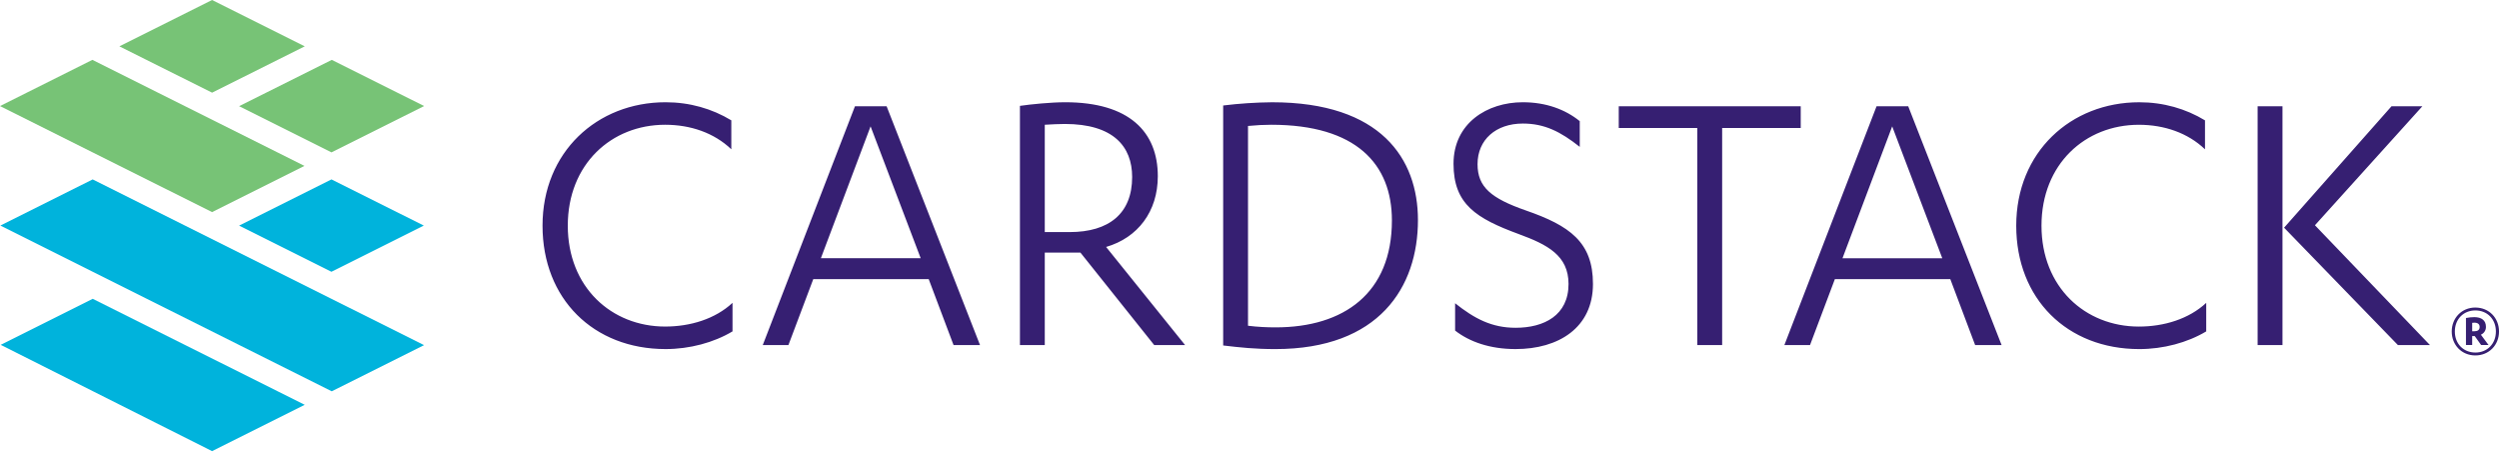
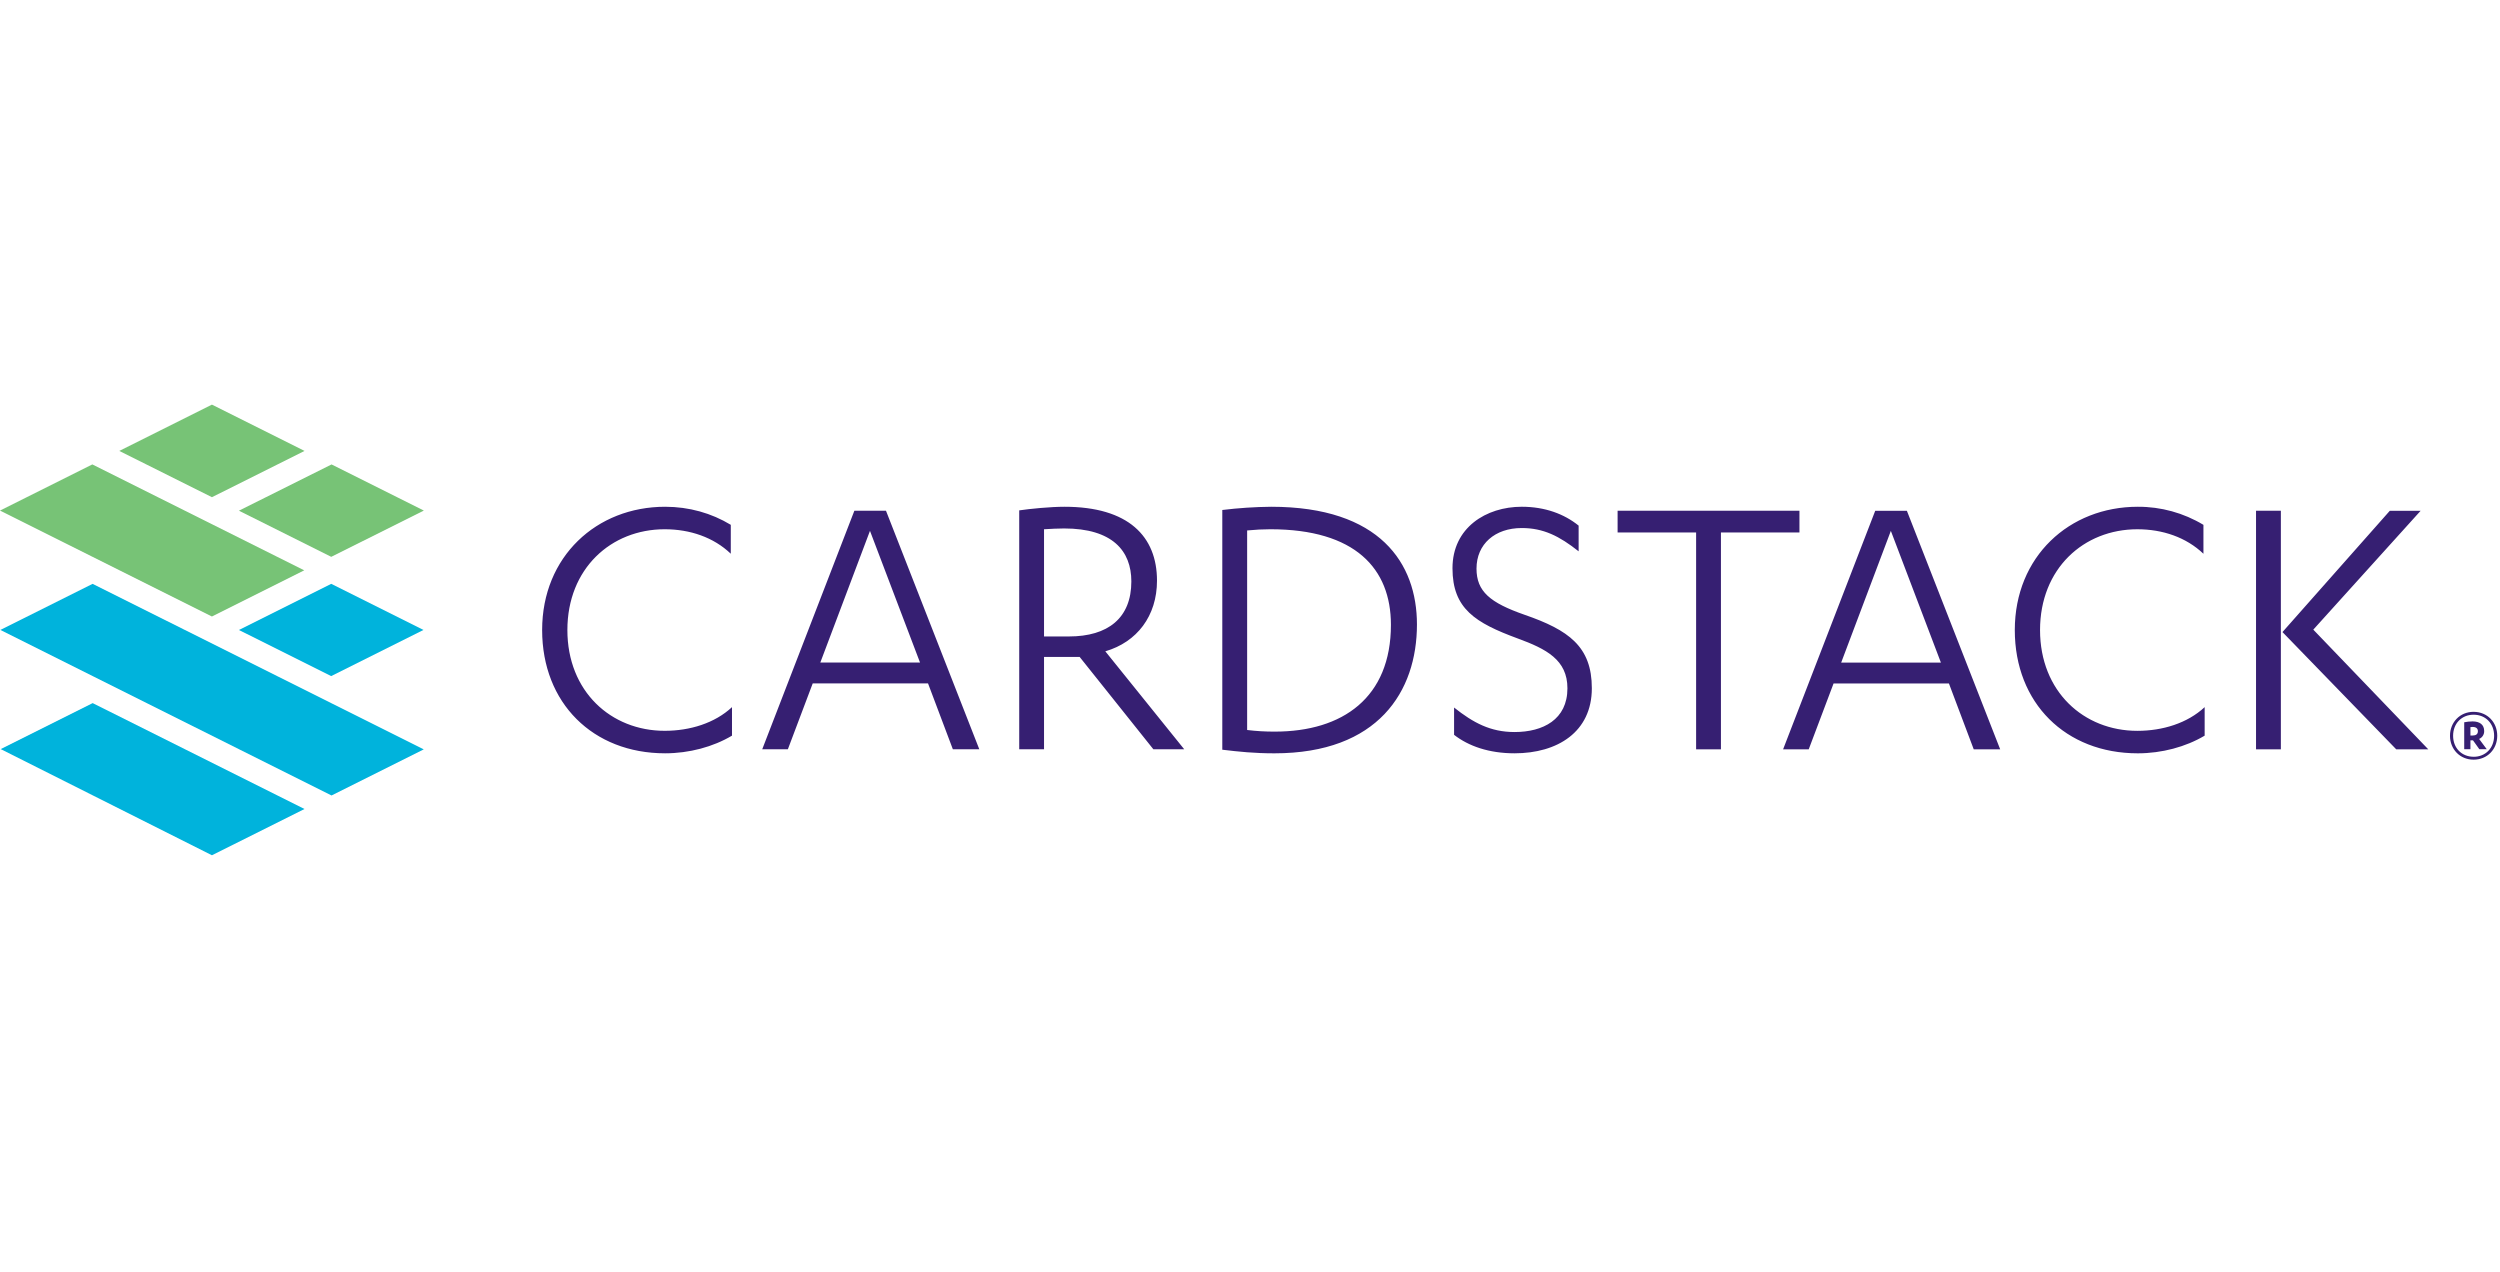
- <svg xmlns="http://www.w3.org/2000/svg" clip-rule="evenodd" fill-rule="evenodd" height="27" stroke-linejoin="round" stroke-miterlimit="1.414" width="145">
-   <path d="m12.306 26.166 5.375-2.687-12.3-6.148-5.341 2.67zm6.943-3.471 5.356-2.677-19.228-9.612-5.355 2.677zm-.02-6.932 5.36-2.68-5.356-2.677-5.36 2.68z" fill="#00b3dc" />
-   <path d="m5.36 3.472-5.36 2.68 12.305 6.15 5.36-2.68-12.306-6.15zm13.873 5.366 5.377-2.687-5.359-2.678-5.378 2.686zm-6.928-8.838-5.378 2.688 5.379 2.687 5.377-2.687z" fill="#77c376" />
-   <path d="m42.433 8.658c-1-.956-2.372-1.422-3.838-1.422-3.116 0-5.65 2.285-5.65 5.852 0 3.568 2.534 5.852 5.65 5.852 1.466 0 2.908-.443 3.908-1.375v1.655c-1.093.653-2.489 1.026-3.884 1.026-4.186 0-7.14-2.914-7.14-7.158 0-4.267 3.163-7.158 7.14-7.158 1.395 0 2.697.373 3.814 1.05zm8.081-1.329-2.884 7.648h5.791zm-3.325 8.86-1.442 3.824h-1.489l5.35-13.85h1.836l5.419 13.85h-1.535l-1.442-3.824h-6.696zm13.432-2.728h1.442c2.279 0 3.628-1.072 3.628-3.194 0-1.772-1.093-3.077-3.907-3.077-.28 0-.837.023-1.163.046zm0 6.552h-1.441v-13.873c.628-.093 1.814-.21 2.628-.21 3.72 0 5.372 1.726 5.372 4.29 0 2.052-1.163 3.568-3 4.104l4.582 5.689h-1.792l-4.28-5.362h-2.069zm11.793-1.12c.558.07 1.093.094 1.605.094 3.953 0 6.744-1.982 6.744-6.202 0-3.264-2.07-5.549-7-5.549-.442 0-.86.023-1.349.07v11.588zm-1.442-12.775a25.458 25.458 0 0 1 2.837-.187c6.326 0 8.465 3.288 8.465 6.832 0 3.894-2.255 7.484-8.279 7.484-1.162 0-2.046-.093-3.023-.21v-13.92zm13.459 11.471c1.116.886 2.116 1.422 3.51 1.422 1.652 0 3.07-.723 3.07-2.54 0-1.657-1.232-2.286-2.883-2.892-2.465-.91-3.79-1.725-3.79-4.08s1.952-3.569 4.022-3.569c1.349 0 2.465.42 3.302 1.096v1.492c-1.116-.885-2.047-1.352-3.302-1.352-1.558 0-2.628.933-2.628 2.355 0 1.329.79 1.982 2.79 2.681 2.559.886 3.907 1.842 3.907 4.267 0 2.541-2 3.777-4.488 3.777-1.489 0-2.674-.42-3.511-1.073v-1.585zm15.494 2.425h-1.441v-12.591h-4.559v-1.26h10.559v1.26h-4.559v12.59zm9.866-12.684-2.884 7.648h5.79zm-3.326 8.86-1.442 3.824h-1.488l5.349-13.85h1.837l5.418 13.85h-1.535l-1.441-3.824zm21.476-7.53c-1-.957-2.372-1.423-3.837-1.423-3.116 0-5.65 2.285-5.65 5.852 0 3.568 2.534 5.852 5.65 5.852 1.466 0 2.907-.443 3.908-1.375v1.655c-1.094.653-2.49 1.026-3.884 1.026-4.186 0-7.14-2.914-7.14-7.158 0-4.267 3.163-7.158 7.14-7.158 1.395 0 2.697.373 3.813 1.05v1.678zm10.821-2.495h1.79l-6.232 6.9 6.675 6.949h-1.86l-6.605-6.808zm-7.767 13.849h1.442v-13.851h-1.442v13.85zm12.45-.801h.125c.185 0 .307-.072.307-.249 0-.163-.108-.249-.307-.249a.891.891 0 0 0 -.126.01v.488zm0 .796h-.362v-1.565c.16-.032.32-.048.483-.05.42 0 .676.19.676.557a.482.482 0 0 1 -.293.461l.443.597h-.43l-.37-.516h-.148v.516zm.183.439c.691 0 1.192-.507 1.192-1.221 0-.715-.5-1.222-1.192-1.222-.69 0-1.19.507-1.19 1.222 0 .714.5 1.22 1.19 1.22zm0-2.61c.796 0 1.373.606 1.373 1.389 0 .782-.577 1.388-1.373 1.388-.793 0-1.37-.606-1.37-1.388 0-.783.577-1.39 1.37-1.39z" fill="#361f72" />
+ <svg xmlns="http://www.w3.org/2000/svg" height="88" width="173">
+   <g fill="none" fill-rule="evenodd">
+     <path d="M14.666 59.184l6.406-3.202-14.659-7.327-6.365 3.182zm8.275-4.137l6.383-3.19L6.408 40.402l-6.382 3.19zm-.024-8.261l6.388-3.194-6.383-3.19-6.388 3.194z" fill="#00b3dc" />
+     <path d="M6.388 32.138L0 35.332l14.665 7.33 6.388-3.195-14.666-7.33zm16.534 6.395l6.408-3.202-6.387-3.192-6.41 3.201zM14.665 28l-6.41 3.204 6.411 3.202 6.408-3.202z" fill="#77c376" />
+     <path d="M50.57 38.318c-1.19-1.139-2.826-1.694-4.573-1.694-3.714 0-6.734 2.723-6.734 6.974 0 4.252 3.02 6.974 6.734 6.974 1.747 0 3.465-.528 4.657-1.638v1.972c-1.302.778-2.966 1.223-4.629 1.223-4.988 0-8.509-3.473-8.509-8.531 0-5.085 3.77-8.53 8.51-8.53 1.662 0 3.214.444 4.545 1.25zm9.632-1.583l-3.437 9.114h6.901zm-3.963 10.559L54.52 51.85h-1.774l6.376-16.506h2.188l6.458 16.506h-1.83l-1.718-4.557h-7.98zm16.008-3.251h1.718c2.717 0 4.324-1.278 4.324-3.807 0-2.112-1.302-3.667-4.656-3.667-.334 0-.998.027-1.386.055zm0 7.808H70.53V35.318c.748-.111 2.161-.25 3.132-.25 4.433 0 6.402 2.056 6.402 5.112 0 2.446-1.386 4.252-3.576 4.891l5.461 6.78h-2.135l-5.101-6.39h-2.466zm14.055-1.335a15.29 15.29 0 0 0 1.912.112c4.712 0 8.038-2.362 8.038-7.391 0-3.89-2.467-6.613-8.343-6.613-.526 0-1.025.027-1.607.083v13.81zm-1.719-15.225a30.34 30.34 0 0 1 3.381-.223c7.54 0 10.089 3.919 10.089 8.143 0 4.64-2.688 8.919-9.867 8.919-1.385 0-2.439-.11-3.603-.25V35.29zm16.04 13.671c1.33 1.056 2.522 1.695 4.183 1.695 1.97 0 3.66-.862 3.66-3.027 0-1.975-1.47-2.725-3.437-3.447-2.937-1.084-4.517-2.056-4.517-4.862 0-2.807 2.327-4.254 4.794-4.254 1.607 0 2.937.5 3.935 1.306v1.779c-1.33-1.055-2.44-1.612-3.935-1.612-1.857 0-3.132 1.112-3.132 2.807 0 1.584.941 2.362 3.325 3.195 3.05 1.056 4.656 2.195 4.656 5.085 0 3.029-2.383 4.502-5.349 4.502-1.774 0-3.186-.5-4.184-1.279v-1.889zm18.466 2.89h-1.718V36.847h-5.433v-1.502h12.584v1.502h-5.433V51.85zm11.758-15.116l-3.437 9.114h6.9zm-3.964 10.559l-1.719 4.557h-1.773l6.375-16.506h2.19l6.456 16.506h-1.83l-1.717-4.557zm25.595-8.974c-1.192-1.14-2.827-1.696-4.573-1.696-3.714 0-6.734 2.723-6.734 6.974 0 4.252 3.02 6.975 6.734 6.975 1.747 0 3.464-.528 4.657-1.64v1.973c-1.304.778-2.967 1.223-4.629 1.223-4.988 0-8.509-3.473-8.509-8.53 0-5.086 3.77-8.532 8.51-8.532a8.71 8.71 0 0 1 4.544 1.252v2zm12.896-2.974h2.133l-7.427 8.224 7.955 8.281h-2.217l-7.871-8.113zm-9.257 16.505h1.719V35.345h-1.719V51.85zm14.838-.954h.149c.22 0 .366-.086.366-.297 0-.194-.129-.297-.366-.297-.05 0-.1.005-.15.012v.582zm0 .948h-.431v-1.865c.19-.038.38-.057.575-.06.5 0 .806.227.806.664a.574.574 0 0 1-.35.55l.529.711h-.513l-.44-.615h-.177v.615zm.218.524c.824 0 1.42-.605 1.42-1.456 0-.852-.595-1.456-1.42-1.456-.822 0-1.418.604-1.418 1.456 0 .851.596 1.454 1.418 1.454zm0-3.111c.949 0 1.636.722 1.636 1.655 0 .932-.687 1.655-1.636 1.655-.945 0-1.633-.723-1.633-1.655 0-.933.688-1.656 1.633-1.656z" fill="#361f72" />
+   </g>
</svg>
